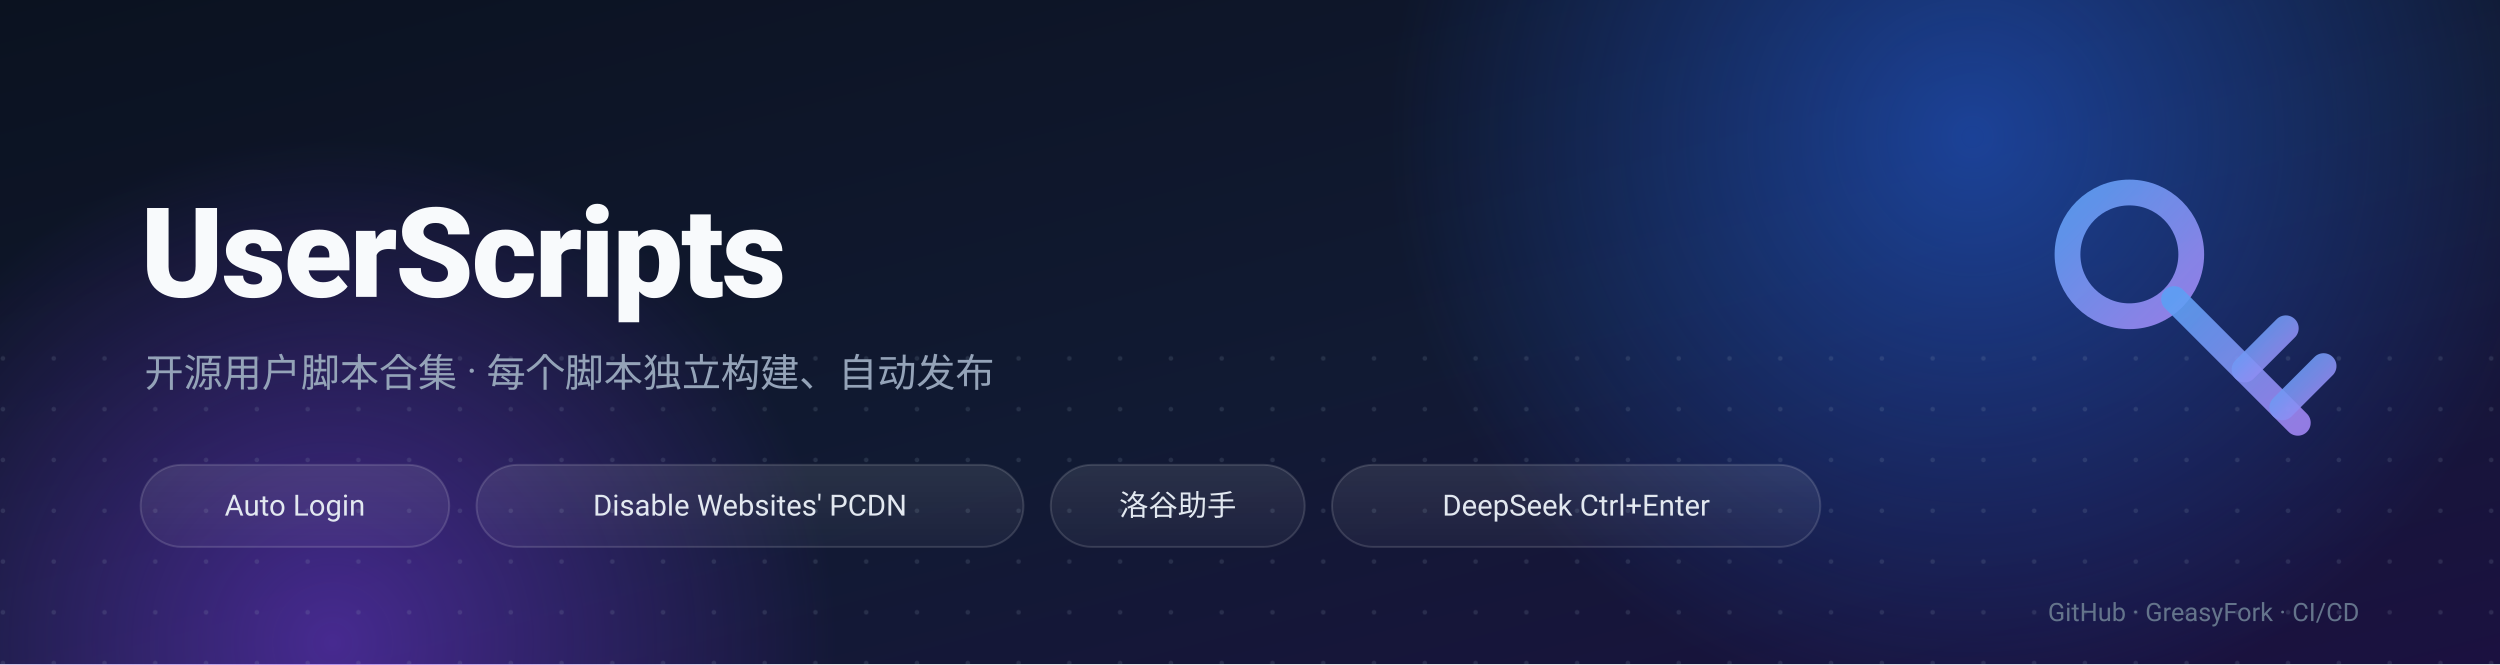
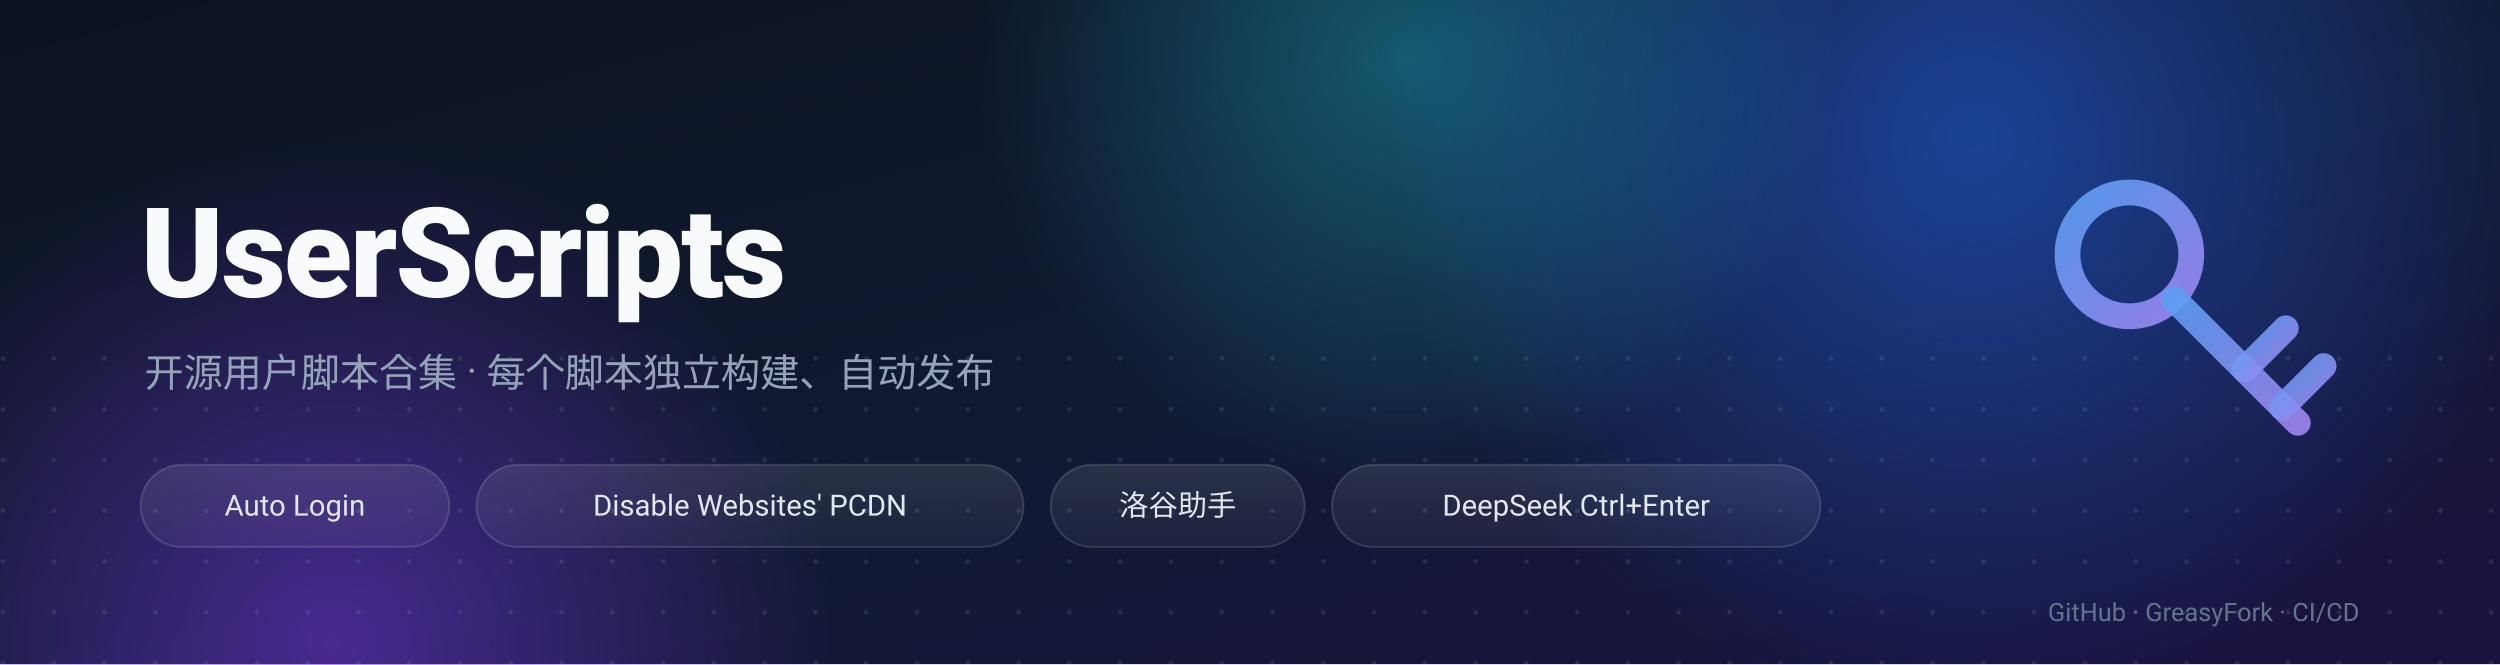
<svg xmlns="http://www.w3.org/2000/svg" viewBox="0 0 1280 340" width="1280" height="340" role="img" aria-label="UserScripts">
  <defs>
    <linearGradient id="bg" x1="0" y1="0" x2="1" y2="1">
      <stop offset="0" stop-color="#0b1220" />
      <stop offset="0.55" stop-color="#111a33" />
      <stop offset="1" stop-color="#1b1140" />
    </linearGradient>
    <radialGradient id="glowBlue" cx="50%" cy="50%" r="50%">
      <stop offset="0" stop-color="#2563eb" stop-opacity="0.55" />
      <stop offset="1" stop-color="#2563eb" stop-opacity="0" />
    </radialGradient>
    <radialGradient id="glowPurple" cx="50%" cy="50%" r="50%">
      <stop offset="0" stop-color="#7c3aed" stop-opacity="0.5" />
      <stop offset="1" stop-color="#7c3aed" stop-opacity="0" />
    </radialGradient>
+     <radialGradient id="glowCyan" cx="50%" cy="50%" r="50%">
+       <stop offset="0" stop-color="#22d3ee" stop-opacity="0.35" />
+       <stop offset="1" stop-color="#22d3ee" stop-opacity="0" />
+     </radialGradient>
    <linearGradient id="pill" x1="0" y1="0" x2="0" y2="1">
      <stop offset="0" stop-color="#ffffff" stop-opacity="0.1" />
      <stop offset="1" stop-color="#ffffff" stop-opacity="0.04" />
    </linearGradient>
    <linearGradient id="key" x1="0" y1="0" x2="1" y2="1">
      <stop offset="0" stop-color="#60a5fa" stop-opacity="0.9" />
      <stop offset="1" stop-color="#a78bfa" stop-opacity="0.9" />
    </linearGradient>
    <pattern id="dots" width="26" height="26" patternUnits="userSpaceOnUse">
      <circle cx="1.5" cy="1.5" r="1.2" fill="#94a3b8" fill-opacity="0.16" />
    </pattern>
  </defs>
  <rect width="1280" height="340" fill="url(#bg)" />
-   <circle cx="1010" cy="70" r="300" fill="url(#glowBlue)" />
-   <circle cx="170" cy="330" r="260" fill="url(#glowPurple)" />
-   <rect x="0" y="170" width="1280" height="170" fill="url(#dots)" />
-   <g fill="none" stroke="url(#key)" stroke-width="30" stroke-linecap="round" stroke-linejoin="round" transform="translate(1004,44) scale(0.44)" opacity="0.95">
-     <circle cx="196" cy="196" r="72" />
-     <path d="M248 248 L392 392" />
-     <path d="M330 330 L378 282" />
-     <path d="M374 374 L422 326" />
+   <circle cx="1010" cy="70" r="300" fill="url(#glowBlue)">
+     <animateTransform attributeName="transform" type="translate" values="0 0; 52 -30; -30 26; 0 0" keyTimes="0; 0.33; 0.66; 1" dur="18s" repeatCount="indefinite" begin="-2s" />
+     <animate attributeName="opacity" values="0.85; 1; 0.7; 0.85" keyTimes="0; 0.33; 0.66; 1" dur="18s" repeatCount="indefinite" begin="-2s" />
+   </circle>
+   <circle cx="170" cy="330" r="260" fill="url(#glowPurple)">
+     <animateTransform attributeName="transform" type="translate" values="0 0; -42 -22; 34 30; 0 0" keyTimes="0; 0.4; 0.72; 1" dur="24s" repeatCount="indefinite" begin="-7s" />
+     <animate attributeName="opacity" values="0.75; 0.95; 0.6; 0.75" keyTimes="0; 0.4; 0.72; 1" dur="24s" repeatCount="indefinite" begin="-7s" />
+   </circle>
+   <circle cx="720" cy="30" r="220" fill="url(#glowCyan)">
+     <animateTransform attributeName="transform" type="translate" values="0 0; 44 32; 0 0" keyTimes="0; 0.5; 1" dur="21s" repeatCount="indefinite" begin="-11s" />
+     <animate attributeName="opacity" values="0.55; 0.9; 0.55" keyTimes="0; 0.5; 1" dur="21s" repeatCount="indefinite" begin="-11s" />
+   </circle>
+   <rect x="-26" y="170" width="1332" height="170" fill="url(#dots)">
+     <animateTransform attributeName="transform" type="translate" values="0 0; 26 0" dur="26s" repeatCount="indefinite" />
+   </rect>
+   <g transform="translate(1004,44) scale(0.44)" opacity="0.95">
+     <g>
+       <animateTransform attributeName="transform" type="translate" values="0 0; 0 -9; 0 0" keyTimes="0; 0.5; 1" dur="9s" repeatCount="indefinite" />
+       <g fill="none" stroke="url(#key)" stroke-width="30" stroke-linecap="round" stroke-linejoin="round">
+         <circle cx="196" cy="196" r="72" />
+         <path d="M248 248 L392 392" />
+         <path d="M330 330 L378 282" />
+         <path d="M374 374 L422 326" />
+       </g>
+     </g>
  </g>
  <text x="72" y="152" font-family="'Segoe UI', system-ui, -apple-system, Roboto, 'Helvetica Neue', Arial, sans-serif" font-size="64" font-weight="800" letter-spacing="-1" fill="#f8fafc">UserScripts</text>
  <text x="74" y="198" font-family="'Segoe UI', system-ui, -apple-system, Roboto, 'Helvetica Neue', Arial, sans-serif" font-size="20" fill="#94a3b8">开源用户脚本合集 · 每个脚本独立构建、自动发布</text>
  <g font-family="'Segoe UI', system-ui, -apple-system, Roboto, 'Helvetica Neue', Arial, sans-serif" font-size="15" fill="#e2e8f0">
    <rect x="72" y="238" width="158" height="42" rx="21" fill="url(#pill)" stroke="#ffffff" stroke-opacity="0.14" />
    <text x="151" y="264" text-anchor="middle">Auto Login</text>
    <rect x="244" y="238" width="280" height="42" rx="21" fill="url(#pill)" stroke="#ffffff" stroke-opacity="0.14" />
    <text x="384" y="264" text-anchor="middle">Disable Websites' PCDN</text>
    <rect x="538" y="238" width="130" height="42" rx="21" fill="url(#pill)" stroke="#ffffff" stroke-opacity="0.14" />
    <text x="603" y="264" text-anchor="middle">洛谷助手</text>
    <rect x="682" y="238" width="250" height="42" rx="21" fill="url(#pill)" stroke="#ffffff" stroke-opacity="0.14" />
    <text x="807" y="264" text-anchor="middle">DeepSeek Ctrl+Enter</text>
  </g>
  <text x="1208" y="318" text-anchor="end" font-family="'Segoe UI', system-ui, -apple-system, Roboto, 'Helvetica Neue', Arial, sans-serif" font-size="13" fill="#64748b">GitHub · GreasyFork · CI/CD</text>
</svg>
